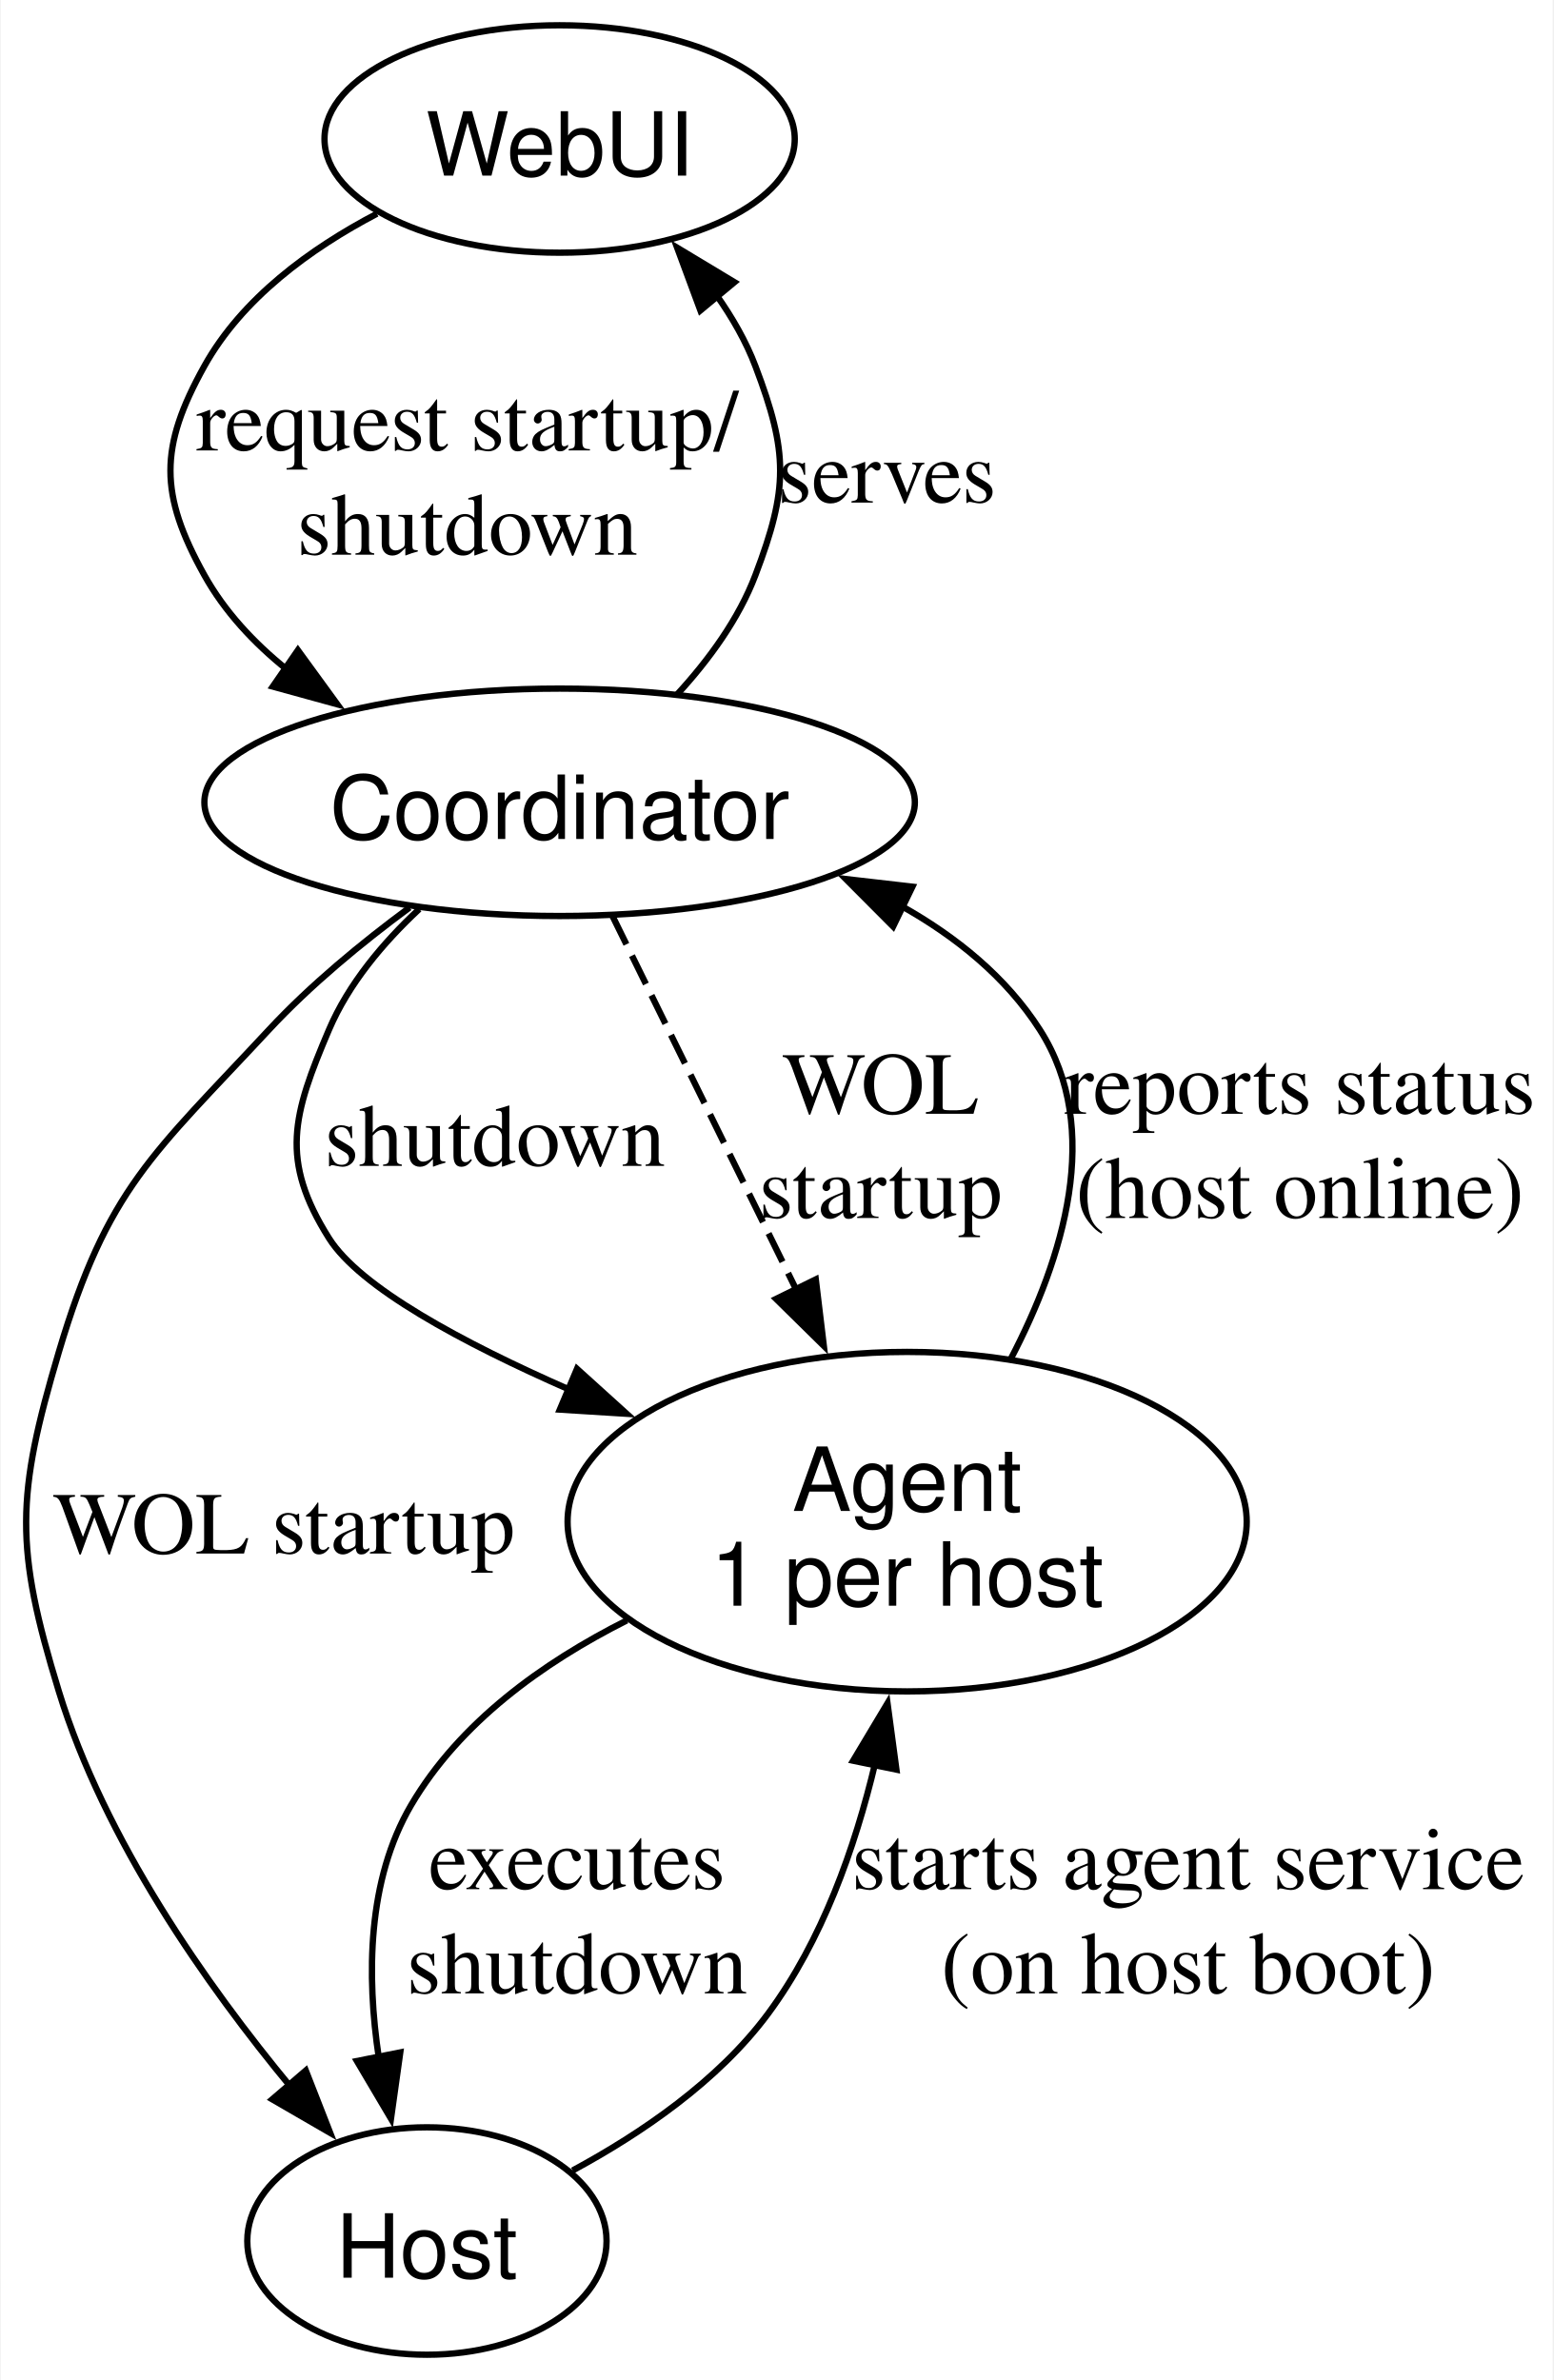
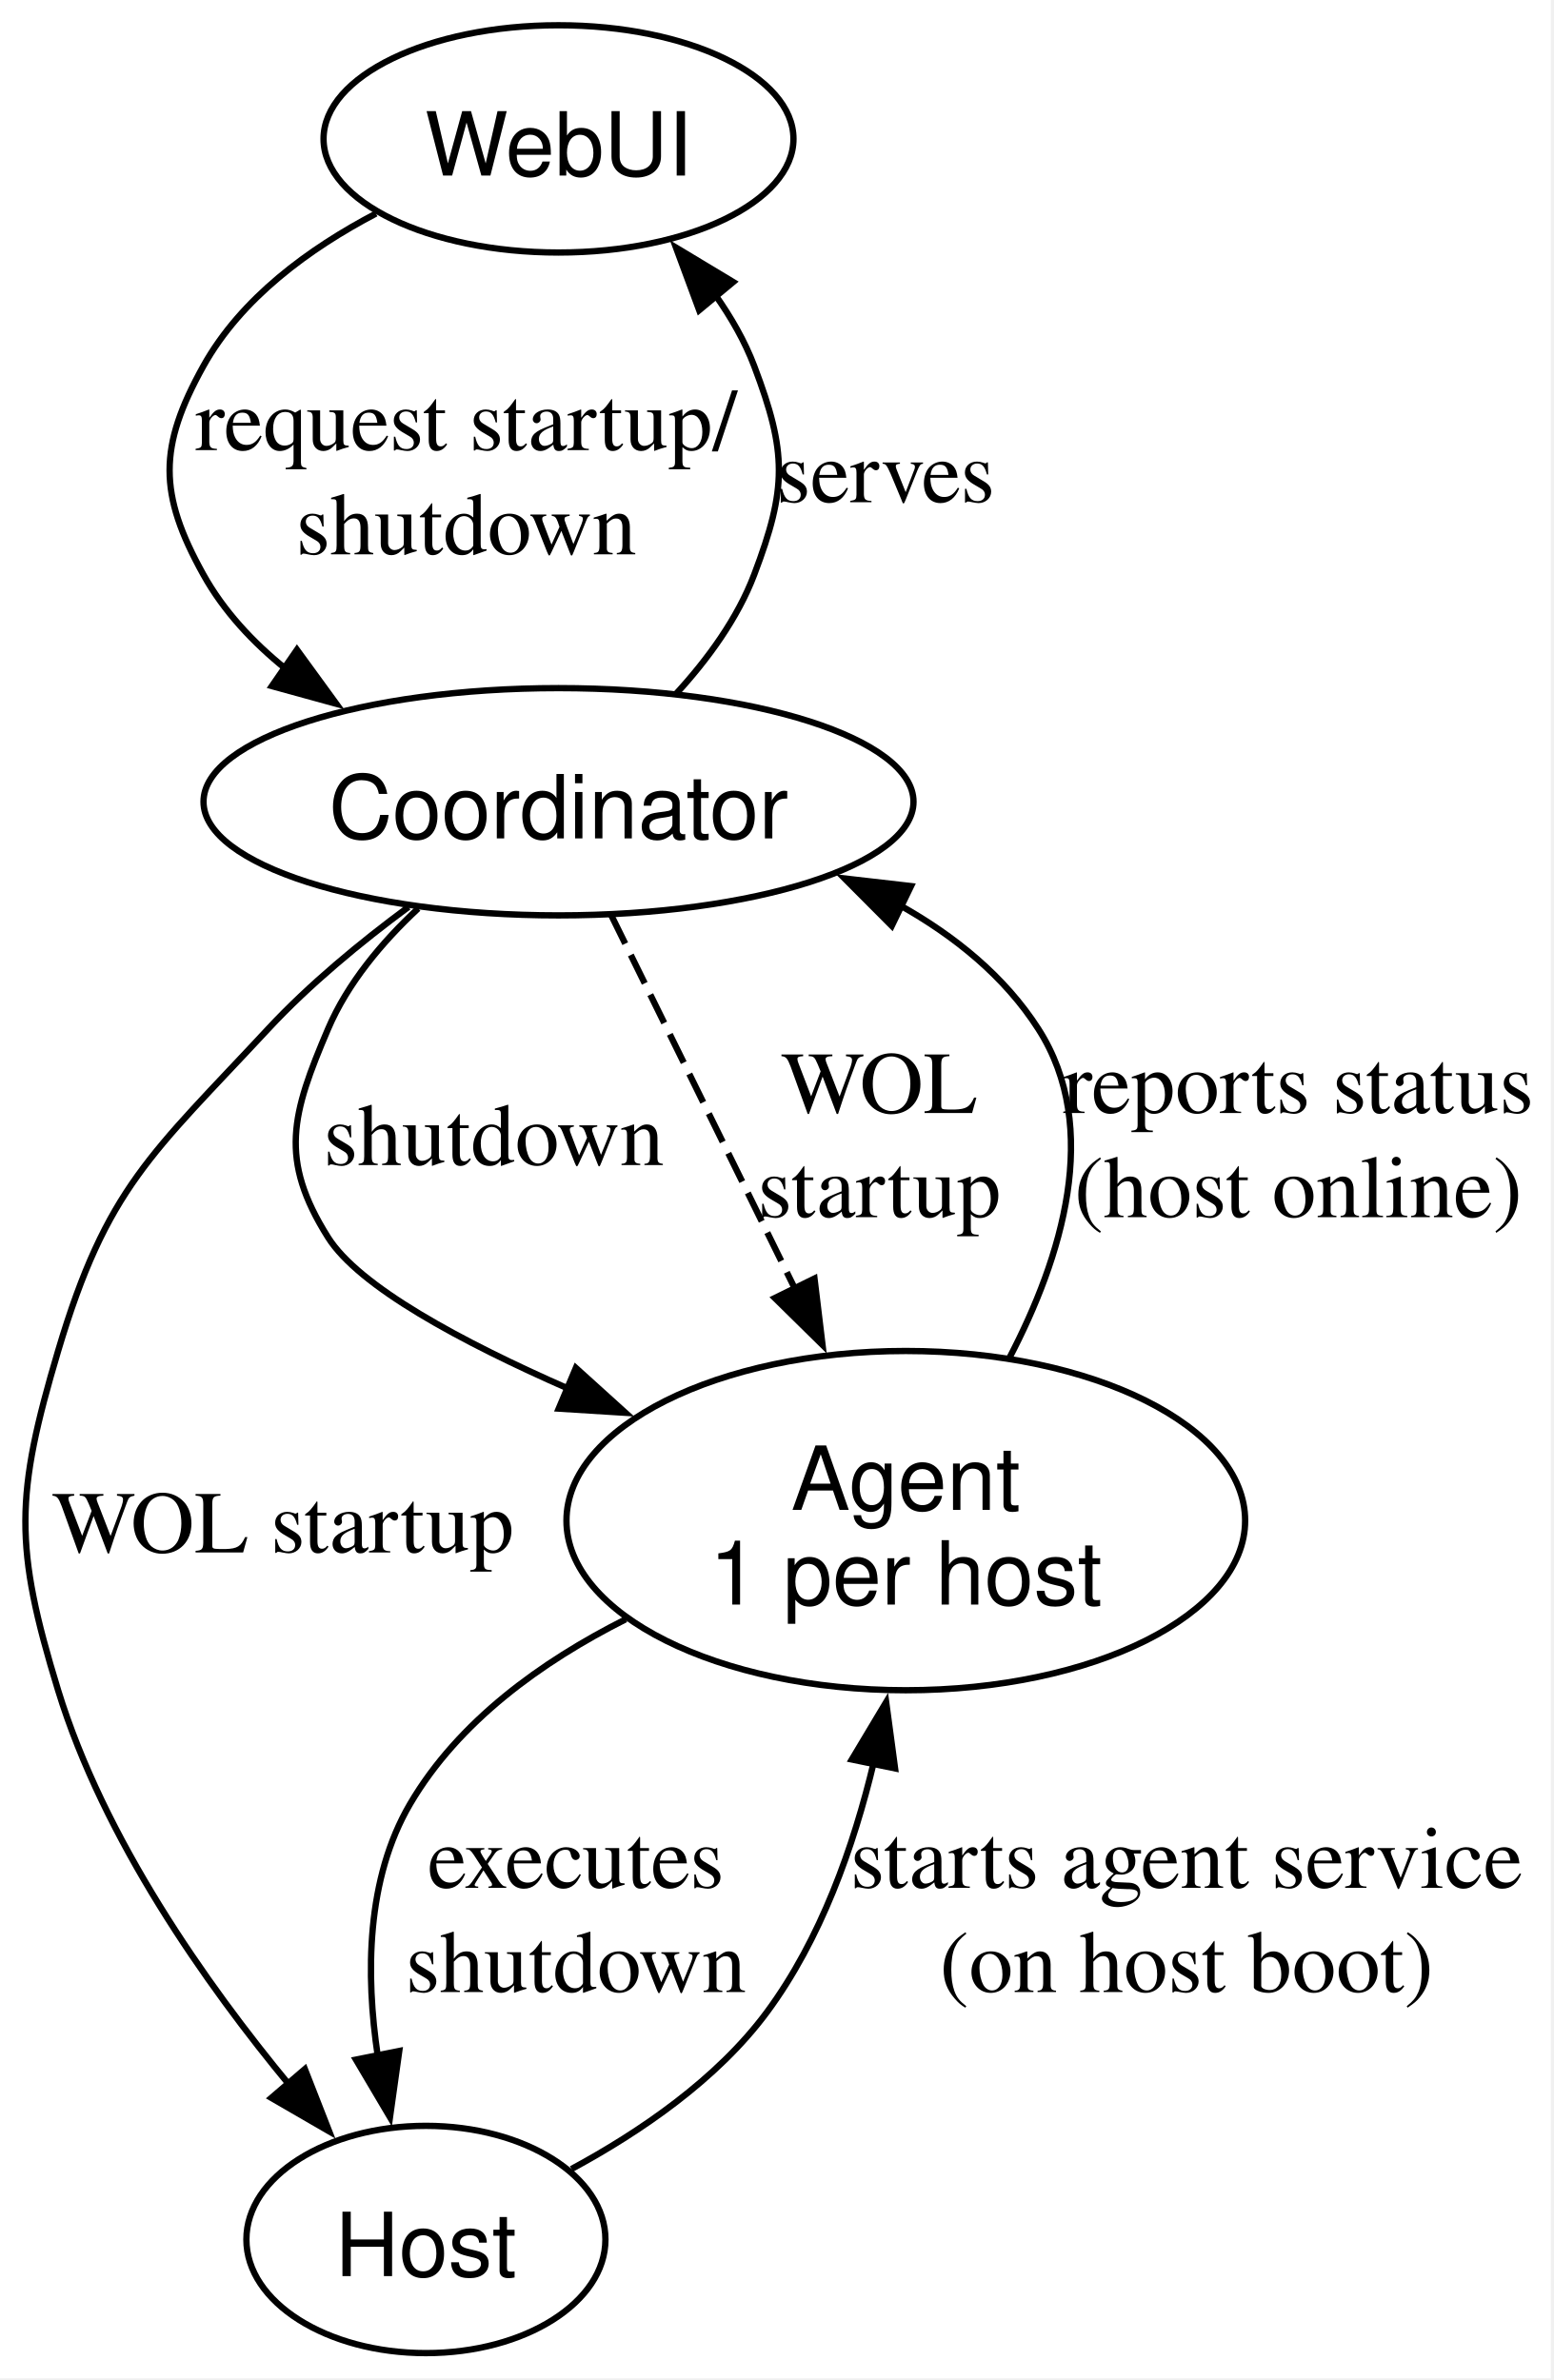
- <svg xmlns="http://www.w3.org/2000/svg" width="246pt" height="377pt" viewBox="0.00 0.00 245.60 376.74">
+ <svg xmlns="http://www.w3.org/2000/svg" width="246pt" height="377pt" viewBox="0.00 0.00 246.00 377.00">
  <g id="graph0" class="graph" transform="scale(1 1) rotate(0) translate(4 372.74)">
    <polygon fill="white" stroke="none" points="-4,4 -4,-372.74 241.6,-372.74 241.6,4 -4,4" />
    <g id="node1" class="node">
      <ellipse fill="none" stroke="black" cx="84.45" cy="-350.74" rx="37.21" ry="18" />
-       <text text-anchor="middle" x="84.45" y="-344.94" font-family="Helvetica,sans-Serif" font-size="14.00">WebUI</text>
+       <text xml:space="preserve" text-anchor="middle" x="84.45" y="-344.94" font-family="Helvetica,sans-Serif" font-size="14.00">WebUI</text>
    </g>
    <g id="node2" class="node">
      <ellipse fill="none" stroke="black" cx="84.45" cy="-245.74" rx="56.22" ry="18" />
-       <text text-anchor="middle" x="84.45" y="-239.94" font-family="Helvetica,sans-Serif" font-size="14.00">Coordinator</text>
+       <text xml:space="preserve" text-anchor="middle" x="84.45" y="-239.94" font-family="Helvetica,sans-Serif" font-size="14.00">Coordinator</text>
    </g>
    <g id="edge3" class="edge">
      <path fill="none" stroke="black" d="M55.54,-338.91C44.99,-333.38 34.18,-325.5 28.2,-314.74 21.08,-301.92 21.08,-294.56 28.2,-281.74 31.42,-275.94 36.05,-270.98 41.28,-266.77" />
      <polygon fill="black" stroke="black" points="43.03,-269.82 49.27,-261.25 39.05,-264.06 43.03,-269.82" />
-       <text text-anchor="middle" x="69.83" y="-301.44" font-family="Times,serif" font-size="14.00">request startup/</text>
-       <text text-anchor="middle" x="69.83" y="-284.94" font-family="Times,serif" font-size="14.00">shutdown</text>
+       <text xml:space="preserve" text-anchor="middle" x="69.83" y="-301.44" font-family="Times,serif" font-size="14.00">request startup/</text>
+       <text xml:space="preserve" text-anchor="middle" x="69.83" y="-284.94" font-family="Times,serif" font-size="14.00">shutdown</text>
    </g>
    <g id="edge2" class="edge">
      <path fill="none" stroke="black" d="M103.06,-262.83C108.06,-268.27 112.81,-274.76 115.45,-281.74 120.65,-295.45 120.65,-301.03 115.45,-314.74 113.96,-318.69 111.78,-322.48 109.28,-326.02" />
      <polygon fill="black" stroke="black" points="106.73,-323.6 103.05,-333.53 112.12,-328.07 106.73,-323.6" />
-       <text text-anchor="middle" x="136.23" y="-293.19" font-family="Times,serif" font-size="14.00">serves</text>
+       <text xml:space="preserve" text-anchor="middle" x="136.23" y="-293.19" font-family="Times,serif" font-size="14.00">serves</text>
    </g>
    <g id="node3" class="node">
      <ellipse fill="none" stroke="black" cx="63.45" cy="-18" rx="28.43" ry="18" />
-       <text text-anchor="middle" x="63.45" y="-12.2" font-family="Helvetica,sans-Serif" font-size="14.00">Host</text>
+       <text xml:space="preserve" text-anchor="middle" x="63.45" y="-12.2" font-family="Helvetica,sans-Serif" font-size="14.00">Host</text>
    </g>
    <g id="edge5" class="edge">
      <path fill="none" stroke="black" d="M60.7,-229.08C53.12,-223.48 45.01,-216.8 38.45,-209.74 20.03,-189.92 12.91,-184.68 5.2,-158.74 -1.6,-135.85 -1.8,-127.83 5.2,-105 12.43,-81.44 28.55,-58.52 42,-42.27" />
      <polygon fill="black" stroke="black" points="44.28,-44.99 48.14,-35.12 38.97,-40.43 44.28,-44.99" />
-       <text text-anchor="middle" x="40.83" y="-126.82" font-family="Times,serif" font-size="14.00">WOL startup</text>
+       <text xml:space="preserve" text-anchor="middle" x="40.83" y="-126.82" font-family="Times,serif" font-size="14.00">WOL startup</text>
    </g>
    <g id="node4" class="node">
      <ellipse fill="none" stroke="black" cx="139.45" cy="-131.87" rx="53.74" ry="26.87" />
-       <text text-anchor="middle" x="139.45" y="-133.57" font-family="Helvetica,sans-Serif" font-size="14.00">Agent</text>
-       <text text-anchor="middle" x="139.45" y="-118.57" font-family="Helvetica,sans-Serif" font-size="14.00">1 per host</text>
+       <text xml:space="preserve" text-anchor="middle" x="139.45" y="-133.57" font-family="Helvetica,sans-Serif" font-size="14.00">Agent</text>
+       <text xml:space="preserve" text-anchor="middle" x="139.45" y="-118.57" font-family="Helvetica,sans-Serif" font-size="14.00">1 per host</text>
    </g>
    <g id="edge4" class="edge">
      <path fill="none" stroke="black" d="M62.23,-228.84C56.49,-223.49 51.05,-217.01 47.95,-209.74 42.2,-196.25 40.14,-189.15 47.95,-176.74 52.84,-168.98 68.87,-160.28 86.19,-152.69" />
      <polygon fill="black" stroke="black" points="87.2,-156.06 95.06,-148.95 84.48,-149.61 87.2,-156.06" />
-       <text text-anchor="middle" x="74.2" y="-188.19" font-family="Times,serif" font-size="14.00">shutdown</text>
+       <text xml:space="preserve" text-anchor="middle" x="74.2" y="-188.19" font-family="Times,serif" font-size="14.00">shutdown</text>
    </g>
    <g id="edge8" class="edge">
      <path fill="none" stroke="black" stroke-dasharray="5,2" d="M92.81,-227.75C100.5,-212.1 112.16,-188.38 121.9,-168.58" />
      <polygon fill="black" stroke="black" points="124.99,-170.22 126.26,-159.7 118.71,-167.13 124.99,-170.22" />
-       <text text-anchor="middle" x="135.25" y="-196.44" font-family="Times,serif" font-size="14.00">WOL</text>
-       <text text-anchor="middle" x="135.25" y="-179.94" font-family="Times,serif" font-size="14.00">startup</text>
+       <text xml:space="preserve" text-anchor="middle" x="135.25" y="-196.44" font-family="Times,serif" font-size="14.00">WOL</text>
+       <text xml:space="preserve" text-anchor="middle" x="135.25" y="-179.94" font-family="Times,serif" font-size="14.00">startup</text>
    </g>
    <g id="edge1" class="edge">
      <path fill="none" stroke="black" d="M86.5,-29.16C97.32,-35 109.54,-43.31 117.45,-54 125.97,-65.51 131.2,-80.22 134.4,-93.68" />
      <polygon fill="black" stroke="black" points="130.9,-94.03 136.34,-103.12 137.75,-92.62 130.9,-94.03" />
-       <text text-anchor="middle" x="183.91" y="-73.7" font-family="Times,serif" font-size="14.00">starts agent service</text>
-       <text text-anchor="middle" x="183.91" y="-57.2" font-family="Times,serif" font-size="14.00">(on host boot)</text>
+       <text xml:space="preserve" text-anchor="middle" x="183.91" y="-73.7" font-family="Times,serif" font-size="14.00">starts agent service</text>
+       <text xml:space="preserve" text-anchor="middle" x="183.91" y="-57.2" font-family="Times,serif" font-size="14.00">(on host boot)</text>
    </g>
    <g id="edge7" class="edge">
      <path fill="none" stroke="black" d="M155.84,-157.61C164.14,-173.5 170.53,-194.01 160.45,-209.74 155.1,-218.09 147.2,-224.48 138.48,-229.36" />
      <polygon fill="black" stroke="black" points="137.23,-226.08 129.75,-233.59 140.28,-232.38 137.23,-226.08" />
-       <text text-anchor="middle" x="201.6" y="-196.44" font-family="Times,serif" font-size="14.00">reports status</text>
-       <text text-anchor="middle" x="201.6" y="-179.94" font-family="Times,serif" font-size="14.00">(host online)</text>
+       <text xml:space="preserve" text-anchor="middle" x="201.6" y="-196.44" font-family="Times,serif" font-size="14.00">reports status</text>
+       <text xml:space="preserve" text-anchor="middle" x="201.6" y="-179.94" font-family="Times,serif" font-size="14.00">(host online)</text>
    </g>
    <g id="edge6" class="edge">
      <path fill="none" stroke="black" d="M95.09,-116.24C81.74,-109.52 68.62,-100.06 60.95,-87 54,-75.14 53.88,-60.01 55.83,-47.04" />
      <polygon fill="black" stroke="black" points="59.23,-47.86 57.76,-37.37 52.37,-46.49 59.23,-47.86" />
-       <text text-anchor="middle" x="87.2" y="-73.7" font-family="Times,serif" font-size="14.00">executes</text>
-       <text text-anchor="middle" x="87.2" y="-57.2" font-family="Times,serif" font-size="14.00">shutdown</text>
+       <text xml:space="preserve" text-anchor="middle" x="87.2" y="-73.7" font-family="Times,serif" font-size="14.00">executes</text>
+       <text xml:space="preserve" text-anchor="middle" x="87.2" y="-57.2" font-family="Times,serif" font-size="14.00">shutdown</text>
    </g>
  </g>
</svg>
